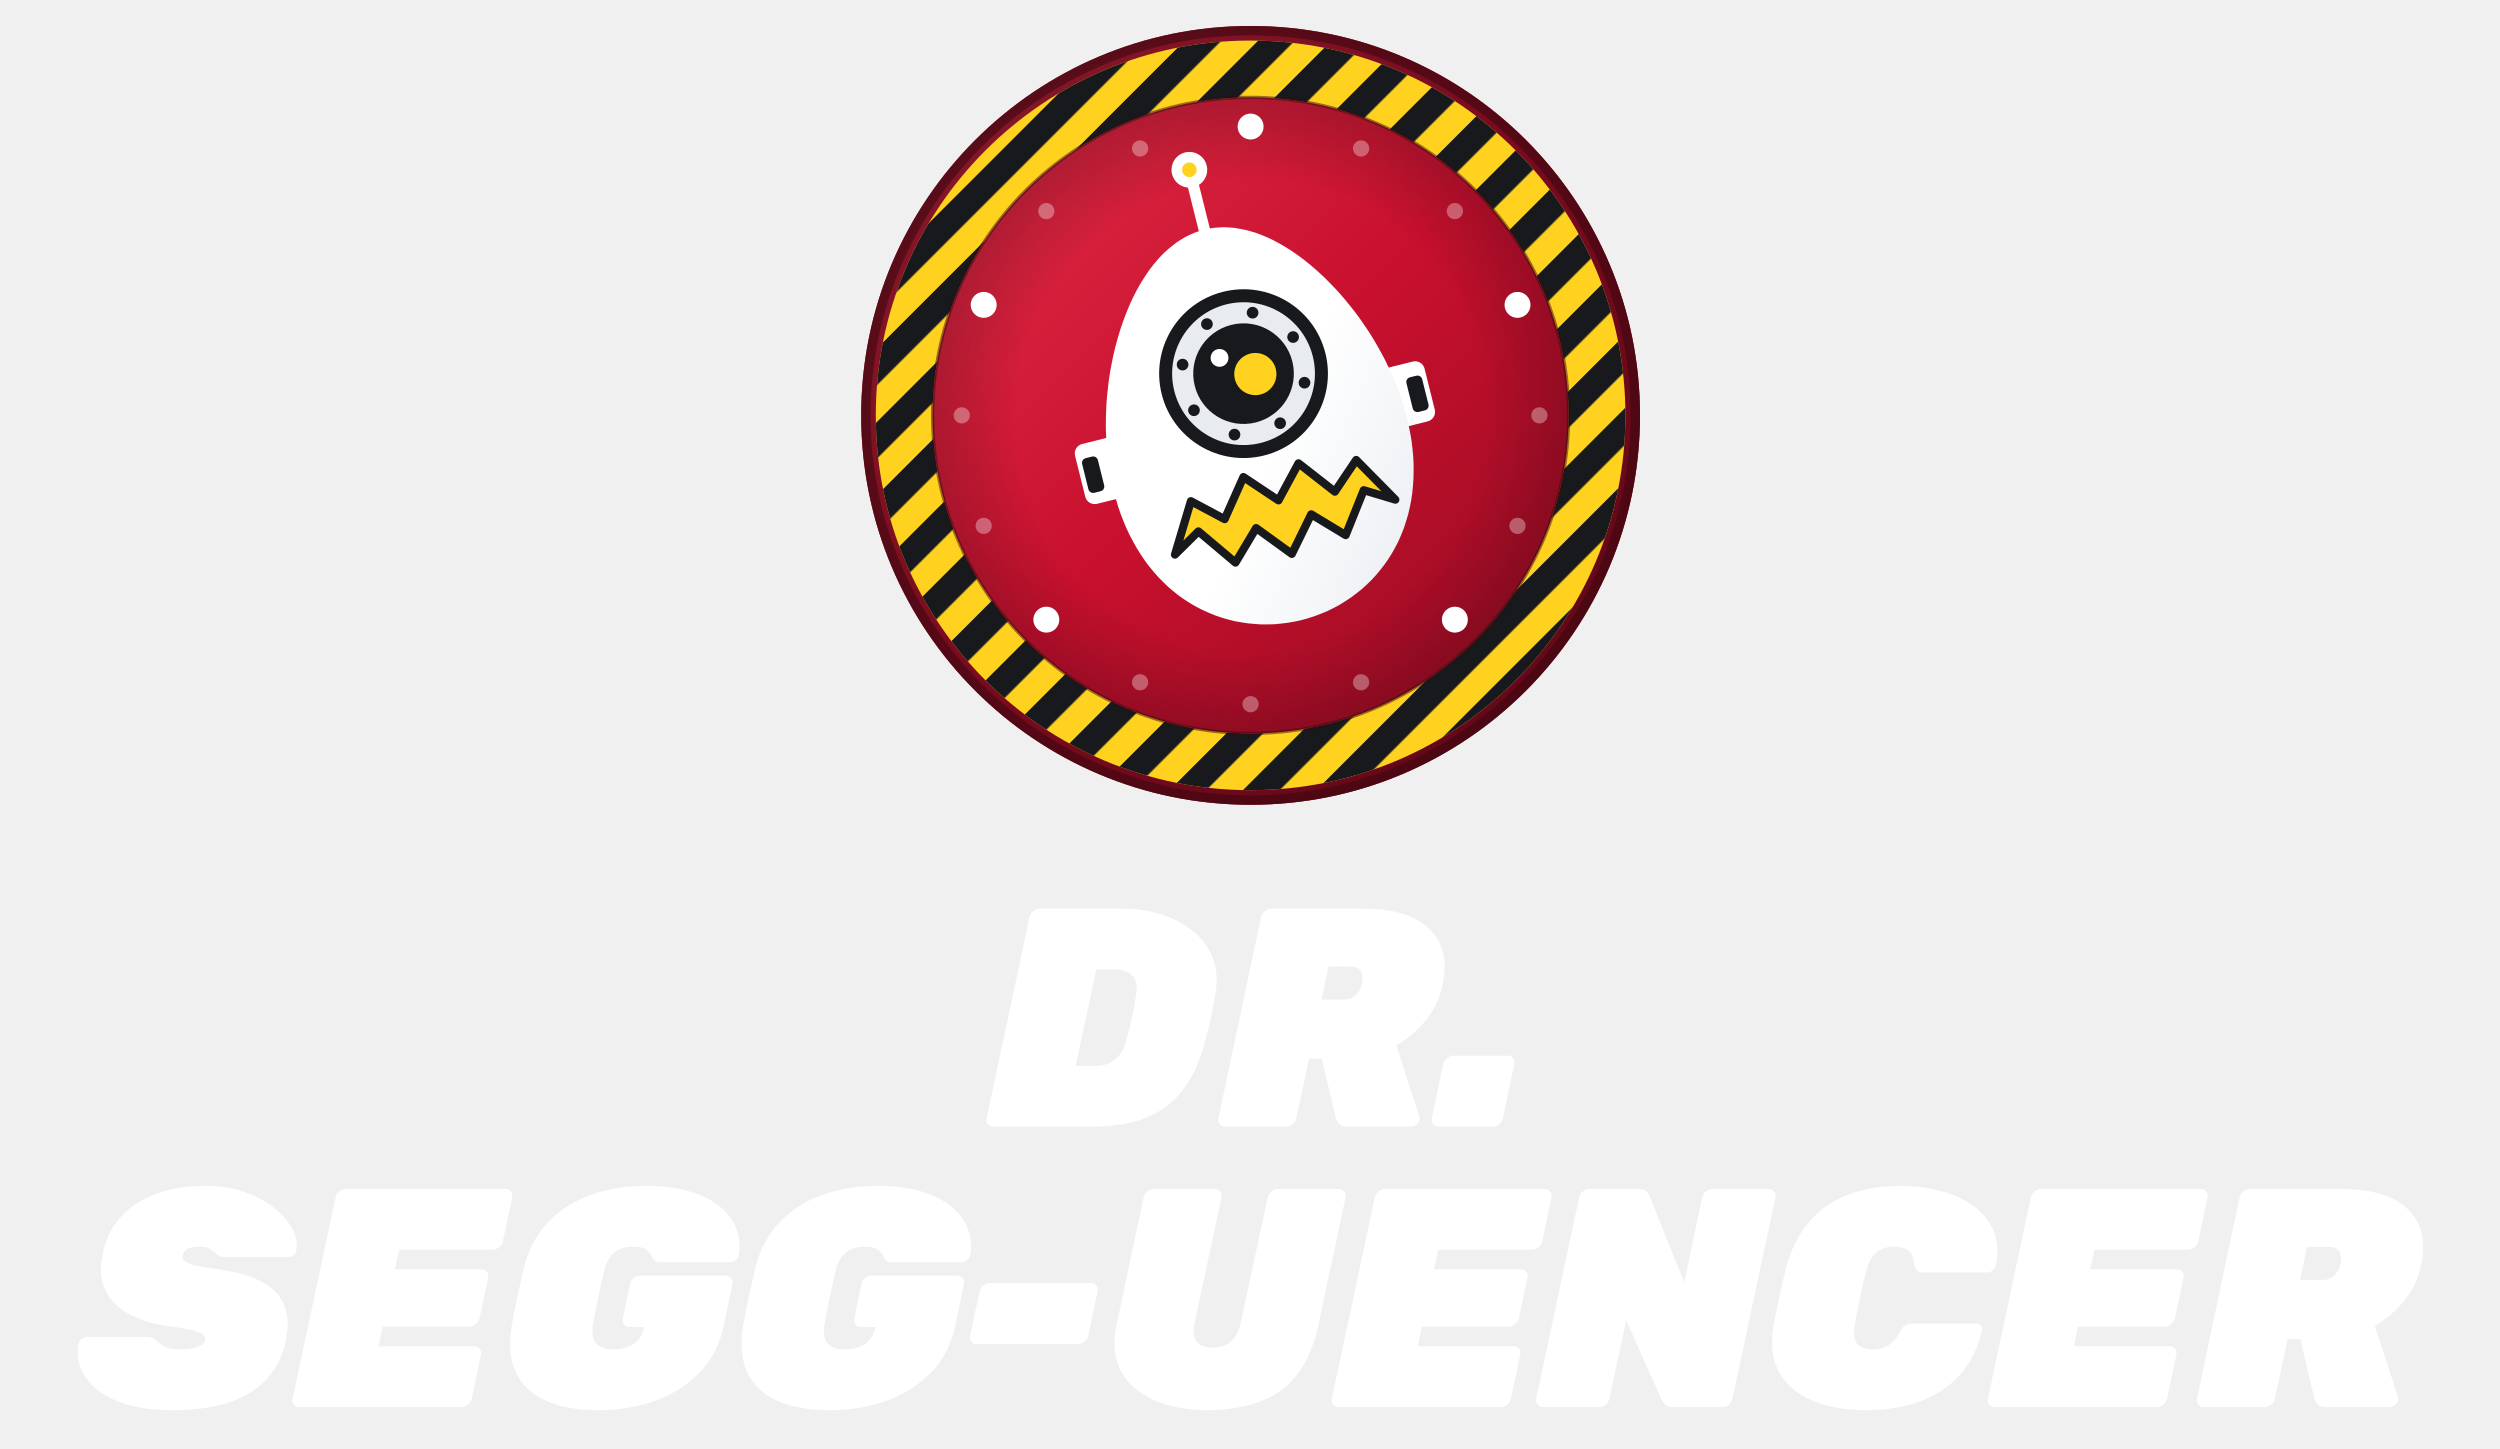
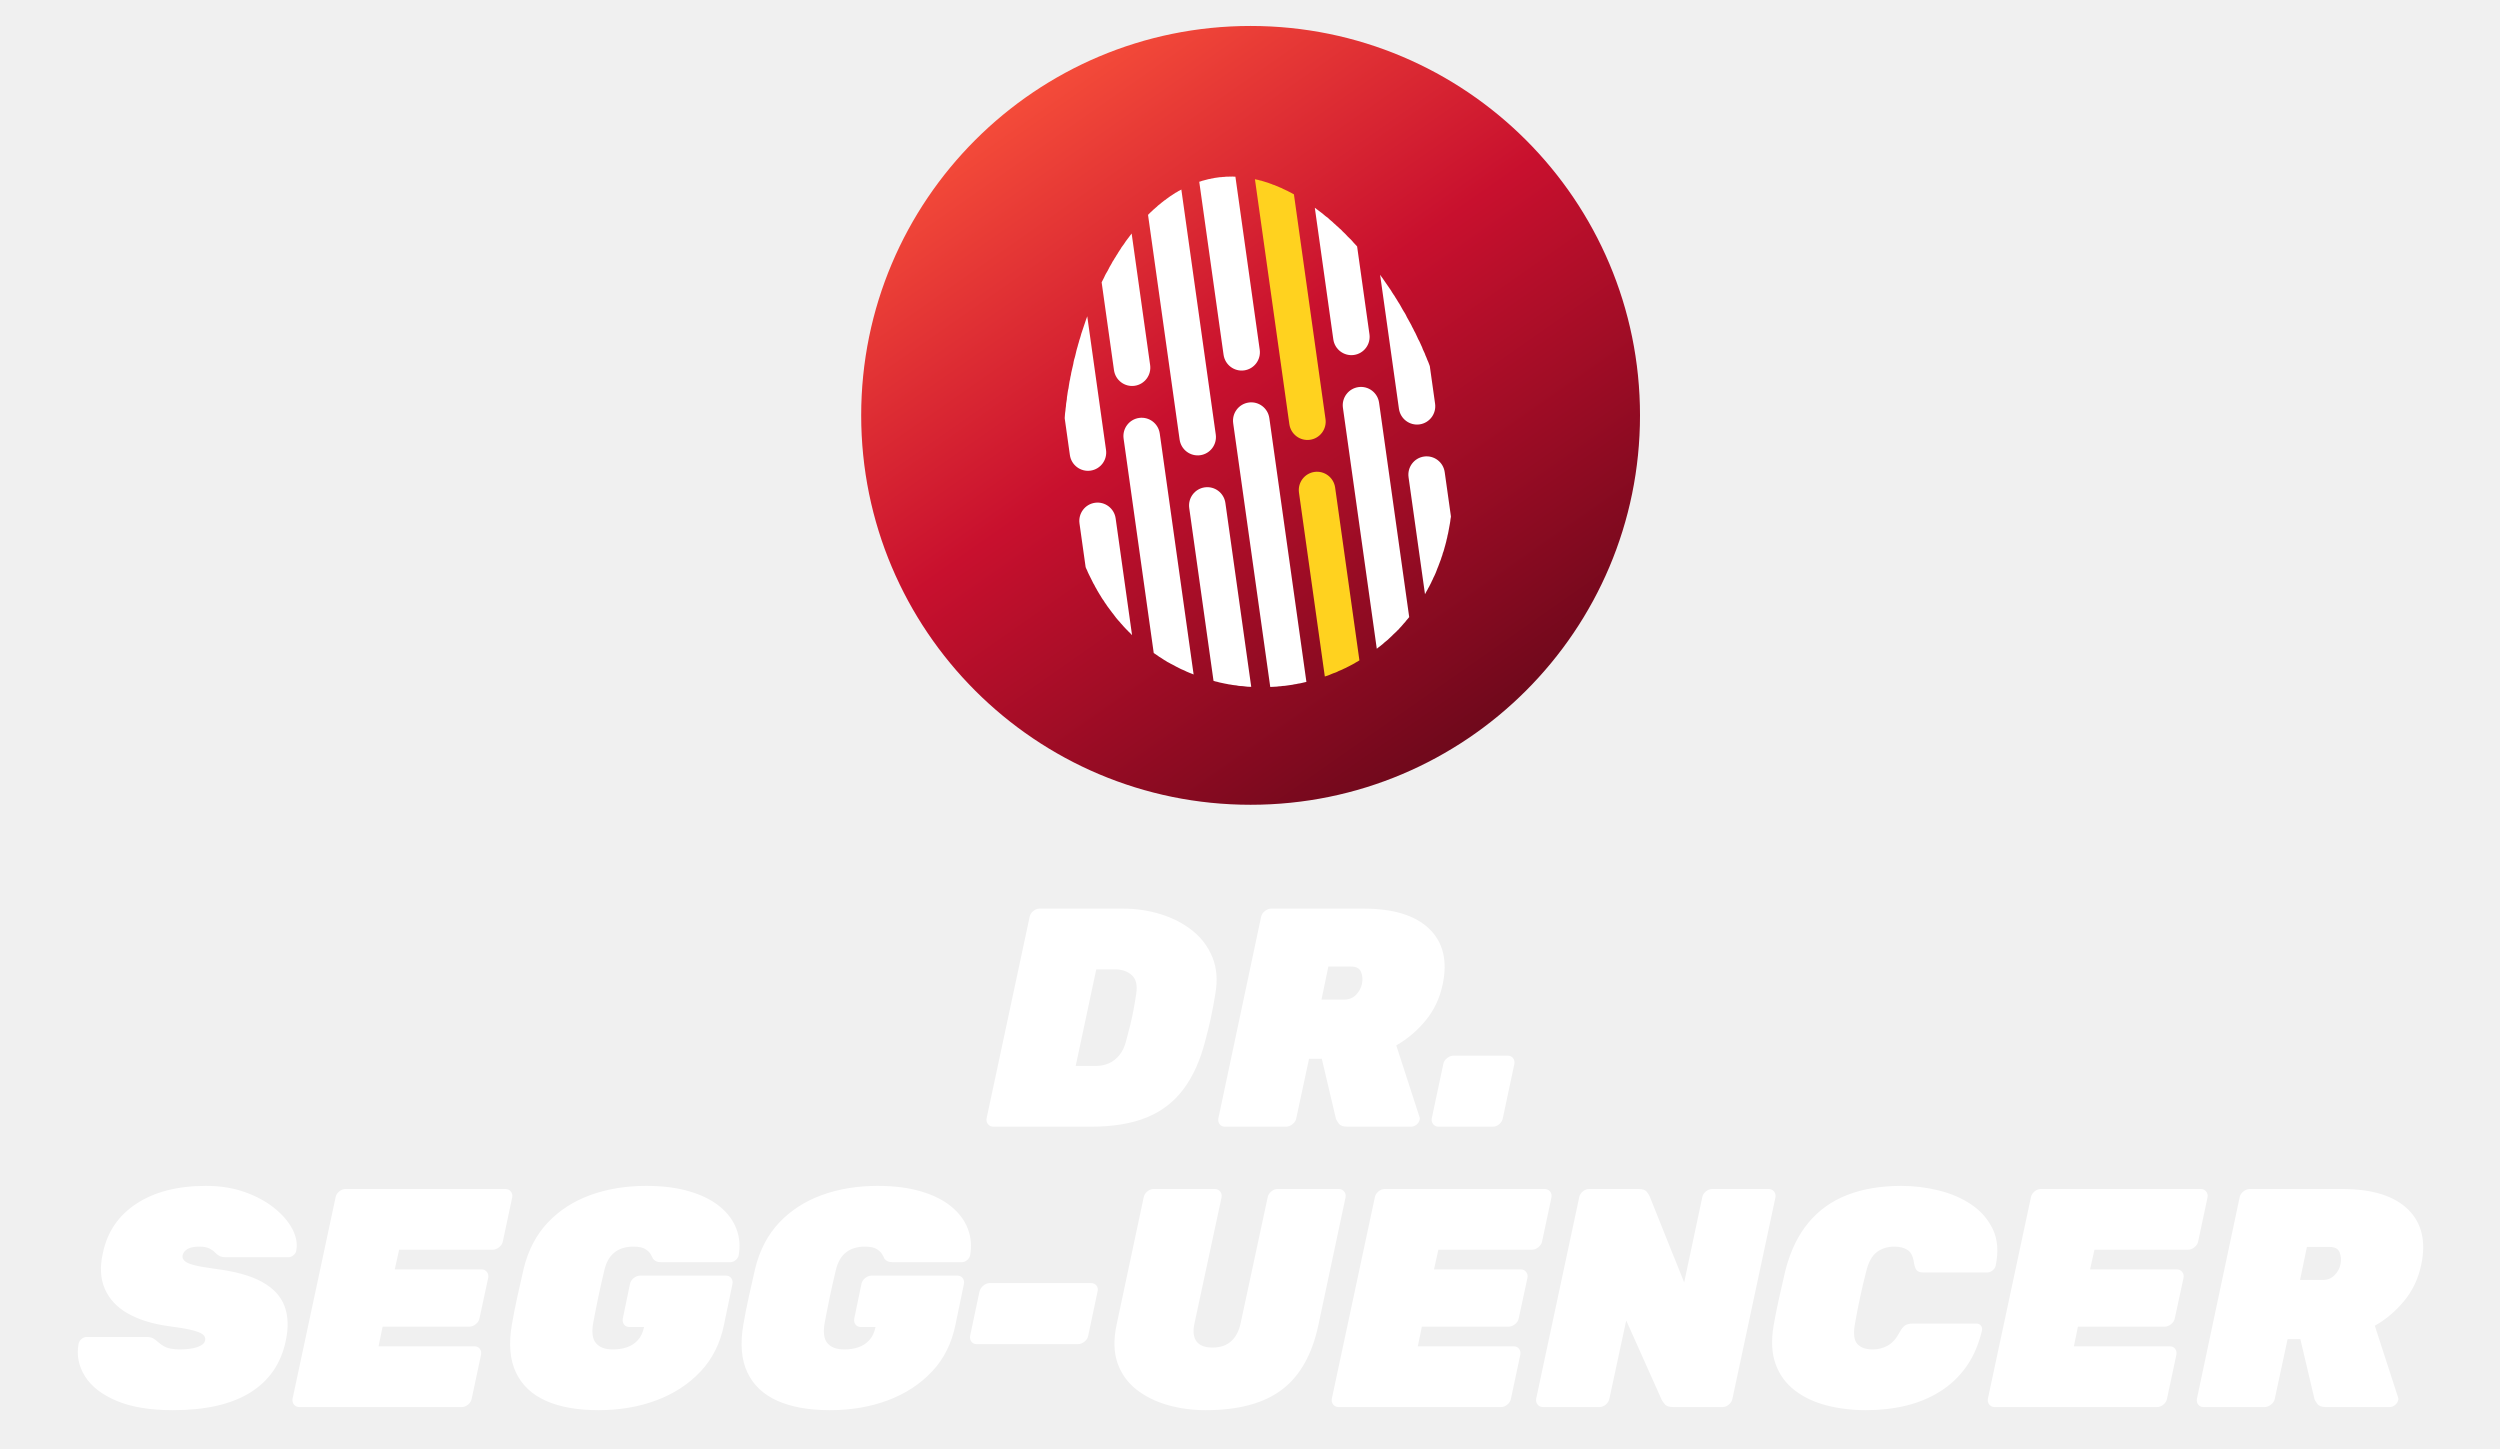
<svg xmlns="http://www.w3.org/2000/svg" viewBox="0 0 963 558" width="963" height="558">
-   <defs>
-     <linearGradient id="gsdark" x1="0" y1="0" x2="1" y2="1">
-       <stop offset="0" stop-color="#e8344d" />
-       <stop offset="0.5" stop-color="#c8102e" />
-       <stop offset="1" stop-color="#860a1e" />
-     </linearGradient>
-     <radialGradient id="vsdark" cx="0.5" cy="0.5" r="0.5">
-       <stop offset="0.6" stop-color="#3a0610" stop-opacity="0" />
-       <stop offset="0.86" stop-color="#3a0610" stop-opacity="0.32" />
-       <stop offset="1" stop-color="#3a0610" stop-opacity="0.62" />
-     </radialGradient>
-   </defs>
-   <circle cx="481.728" cy="160" r="150" fill="url(#gsdark)" />
-   <circle cx="481.728" cy="160" r="150" fill="url(#vsdark)" />
-   <circle cx="481.728" cy="160" r="148.2" fill="none" stroke="#3a0610" stroke-opacity="0.55" stroke-width="3.6" />
-   <clipPath id="cisdark">
-     <circle cx="256.0" cy="256.0" r="196.0" />
-   </clipPath>
  <g transform="translate(321.73 0.00) scale(0.625)">
-     <clipPath id="crsdark">
-       <path d="M25.0,256.0 a231.0,231.0 0 1 0 462.0,0 a231.0,231.0 0 1 0 -462.0,0Z M60.0,256.0 a196.0,196.0 0 1 0 392.0,0 a196.0,196.0 0 1 0 -392.0,0Z" clip-rule="evenodd" />
+     <defs>
+       <linearGradient id="gsdark" x1="0.15" y1="0" x2="0.85" y2="1">
+         <stop offset="0" stop-color="#ff5a3c" />
+         <stop offset="0.45" stop-color="#c8102e" />
+         <stop offset="1" stop-color="#5e0718" />
+       </linearGradient>
+     </defs>
+     <circle cx="256.0" cy="256.0" r="240" fill="url(#gsdark)" />
+     <clipPath id="cesdark">
+       <path d="M256.0,108.0 L256.9,108.0 L257.7,108.0 L258.6,108.1 L259.5,108.1 L260.3,108.2 L261.2,108.2 L262.1,108.3 L262.9,108.4 L263.8,108.5 L264.6,108.6 L265.5,108.7 L266.4,108.9 L267.2,109.0 L268.1,109.2 L269.0,109.4 L269.8,109.5 L270.7,109.7 L271.5,109.9 L272.4,110.2 L273.3,110.4 L274.1,110.6 L275.0,110.9 L275.8,111.2 L276.7,111.5 L277.6,111.7 L278.4,112.0 L279.3,112.4 L280.1,112.7 L281.0,113.0 L281.8,113.4 L282.7,113.7 L283.5,114.1 L284.4,114.5 L285.2,114.9 L286.1,115.3 L286.9,115.7 L287.8,116.2 L288.6,116.6 L289.4,117.1 L290.3,117.5 L291.1,118.0 L292.0,118.5 L292.8,119.0 L293.6,119.5 L294.5,120.0 L295.3,120.6 L296.1,121.1 L297.0,121.7 L297.8,122.2 L298.6,122.8 L299.5,123.4 L300.3,124.0 L301.1,124.6 L301.9,125.2 L302.8,125.9 L303.6,126.5 L304.4,127.1 L305.2,127.8 L306.0,128.5 L306.8,129.2 L307.6,129.9 L308.4,130.6 L309.2,131.3 L310.0,132.0 L310.8,132.7 L311.6,133.5 L312.4,134.2 L313.2,135.0 L314.0,135.8 L314.8,136.6 L315.6,137.4 L316.4,138.2 L317.2,139.0 L317.9,139.8 L318.7,140.7 L319.5,141.5 L320.3,142.3 L321.0,143.2 L321.8,144.1 L322.6,145.0 L323.3,145.9 L324.1,146.8 L324.8,147.7 L325.6,148.6 L326.3,149.5 L327.1,150.4 L327.8,151.4 L328.5,152.3 L329.3,153.3 L330.0,154.3 L330.7,155.3 L331.4,156.2 L332.2,157.2 L332.9,158.2 L333.6,159.3 L334.3,160.3 L335.0,161.3 L335.7,162.3 L336.4,163.4 L337.1,164.4 L337.8,165.5 L338.5,166.6 L339.1,167.6 L339.8,168.7 L340.5,169.8 L341.2,170.9 L341.8,172.0 L342.5,173.1 L343.1,174.2 L343.8,175.4 L344.4,176.5 L345.1,177.6 L345.7,178.8 L346.3,179.9 L347.0,181.1 L347.6,182.3 L348.2,183.4 L348.8,184.6 L349.4,185.8 L350.0,187.0 L350.6,188.2 L351.2,189.4 L351.8,190.6 L352.4,191.8 L352.9,193.0 L353.5,194.3 L354.1,195.5 L354.6,196.7 L355.2,198.0 L355.7,199.2 L356.3,200.5 L356.8,201.7 L357.3,203.0 L357.8,204.3 L358.3,205.5 L358.9,206.8 L359.4,208.1 L359.8,209.4 L360.3,210.7 L360.8,212.0 L361.3,213.3 L361.8,214.6 L362.2,215.9 L362.7,217.2 L363.1,218.5 L363.6,219.8 L364.0,221.1 L364.4,222.4 L364.8,223.8 L365.3,225.1 L365.7,226.4 L366.1,227.8 L366.5,229.1 L366.8,230.5 L367.2,231.8 L367.6,233.1 L367.9,234.5 L368.3,235.9 L368.6,237.2 L369.0,238.6 L369.3,239.9 L369.6,241.3 L369.9,242.6 L370.2,244.0 L370.5,245.4 L370.8,246.7 L371.1,248.1 L371.4,249.5 L371.7,250.9 L371.9,252.2 L372.2,253.6 L372.4,255.0 L372.6,256.4 L372.9,257.7 L373.1,259.1 L373.3,260.5 L373.5,261.9 L373.7,263.2 L373.8,264.6 L374.0,266.0 L374.2,267.4 L374.3,268.8 L374.5,270.1 L374.6,271.5 L374.7,272.9 L374.8,274.3 L374.9,275.6 L375.0,277.0 L375.1,278.4 L375.2,279.8 L375.3,281.1 L375.3,282.5 L375.4,283.9 L375.4,285.3 L375.4,286.6 L375.5,288.0 L375.5,289.4 L375.5,290.7 L375.5,292.1 L375.4,293.4 L375.4,294.8 L375.4,296.1 L375.3,297.5 L375.3,298.9 L375.2,300.2 L375.1,301.5 L375.0,302.9 L374.9,304.2 L374.8,305.6 L374.7,306.9 L374.6,308.2 L374.4,309.6 L374.3,310.9 L374.1,312.2 L374.0,313.5 L373.8,314.8 L373.6,316.1 L373.4,317.4 L373.2,318.7 L373.0,320.0 L372.7,321.3 L372.5,322.6 L372.2,323.9 L372.0,325.2 L371.7,326.5 L371.4,327.7 L371.1,329.0 L370.8,330.3 L370.5,331.5 L370.2,332.8 L369.8,334.0 L369.5,335.3 L369.1,336.5 L368.8,337.7 L368.4,339.0 L368.0,340.2 L367.6,341.4 L367.2,342.6 L366.8,343.8 L366.4,345.0 L365.9,346.2 L365.5,347.4 L365.0,348.6 L364.6,349.7 L364.1,350.9 L363.6,352.1 L363.1,353.2 L362.6,354.4 L362.1,355.5 L361.5,356.6 L361.0,357.8 L360.4,358.9 L359.9,360.0 L359.3,361.1 L358.7,362.2 L358.1,363.3 L357.5,364.4 L356.9,365.4 L356.3,366.5 L355.7,367.6 L355.1,368.6 L354.4,369.7 L353.7,370.7 L353.1,371.7 L352.4,372.7 L351.7,373.8 L351.0,374.8 L350.3,375.8 L349.6,376.7 L348.9,377.7 L348.1,378.7 L347.4,379.7 L346.7,380.6 L345.9,381.6 L345.1,382.5 L344.3,383.4 L343.6,384.3 L342.8,385.2 L342.0,386.1 L341.1,387.0 L340.3,387.9 L339.5,388.8 L338.7,389.7 L337.8,390.5 L337.0,391.3 L336.1,392.2 L335.2,393.0 L334.3,393.8 L333.4,394.6 L332.6,395.4 L331.6,396.2 L330.7,397.0 L329.8,397.8 L328.9,398.5 L328.0,399.3 L327.0,400.0 L326.1,400.7 L325.1,401.4 L324.1,402.1 L323.2,402.8 L322.2,403.5 L321.2,404.2 L320.2,404.9 L319.2,405.5 L318.2,406.1 L317.2,406.8 L316.2,407.4 L315.2,408.0 L314.1,408.6 L313.1,409.2 L312.1,409.8 L311.0,410.3 L310.0,410.9 L308.9,411.4 L307.8,412.0 L306.8,412.5 L305.7,413.0 L304.6,413.5 L303.5,414.0 L302.4,414.5 L301.3,414.9 L300.2,415.4 L299.1,415.8 L298.0,416.3 L296.9,416.7 L295.8,417.1 L294.7,417.5 L293.5,417.9 L292.4,418.3 L291.3,418.6 L290.1,419.0 L289.0,419.3 L287.8,419.6 L286.7,420.0 L285.5,420.3 L284.4,420.5 L283.2,420.8 L282.1,421.1 L280.9,421.4 L279.7,421.6 L278.5,421.8 L277.4,422.1 L276.2,422.3 L275.0,422.5 L273.8,422.6 L272.7,422.8 L271.5,423.0 L270.3,423.1 L269.1,423.3 L267.9,423.4 L266.7,423.5 L265.5,423.6 L264.4,423.7 L263.2,423.8 L262.0,423.8 L260.8,423.9 L259.6,423.9 L258.4,424.0 L257.2,424.0 L256.0,424.0 L254.8,424.0 L253.6,424.0 L252.4,423.9 L251.2,423.9 L250.0,423.8 L248.8,423.8 L247.6,423.7 L246.5,423.6 L245.3,423.5 L244.1,423.4 L242.9,423.3 L241.7,423.1 L240.5,423.0 L239.3,422.8 L238.2,422.6 L237.0,422.5 L235.8,422.3 L234.6,422.1 L233.5,421.8 L232.3,421.6 L231.1,421.4 L229.9,421.1 L228.8,420.8 L227.6,420.5 L226.5,420.3 L225.3,420.0 L224.2,419.6 L223.0,419.3 L221.9,419.0 L220.7,418.6 L219.6,418.3 L218.5,417.9 L217.3,417.5 L216.2,417.1 L215.1,416.7 L214.0,416.3 L212.9,415.8 L211.8,415.4 L210.7,414.9 L209.6,414.5 L208.5,414.0 L207.4,413.5 L206.3,413.0 L205.2,412.5 L204.2,412.0 L203.1,411.4 L202.0,410.9 L201.0,410.3 L199.9,409.8 L198.9,409.2 L197.9,408.6 L196.8,408.0 L195.8,407.4 L194.8,406.8 L193.8,406.1 L192.8,405.5 L191.8,404.9 L190.8,404.2 L189.8,403.5 L188.8,402.8 L187.9,402.1 L186.9,401.4 L185.9,400.7 L185.0,400.0 L184.0,399.3 L183.1,398.5 L182.2,397.8 L181.3,397.0 L180.4,396.2 L179.4,395.4 L178.6,394.6 L177.7,393.8 L176.8,393.0 L175.9,392.2 L175.0,391.3 L174.2,390.5 L173.3,389.7 L172.5,388.8 L171.7,387.9 L170.9,387.0 L170.0,386.1 L169.2,385.2 L168.4,384.3 L167.7,383.4 L166.9,382.5 L166.1,381.6 L165.3,380.6 L164.6,379.7 L163.9,378.7 L163.1,377.7 L162.4,376.7 L161.7,375.8 L161.0,374.8 L160.3,373.8 L159.6,372.7 L158.9,371.7 L158.3,370.7 L157.6,369.7 L156.9,368.6 L156.3,367.6 L155.7,366.5 L155.1,365.4 L154.5,364.4 L153.9,363.3 L153.3,362.2 L152.7,361.1 L152.1,360.0 L151.6,358.9 L151.0,357.8 L150.5,356.6 L149.9,355.5 L149.4,354.4 L148.9,353.2 L148.4,352.1 L147.9,350.9 L147.4,349.7 L147.0,348.6 L146.5,347.4 L146.1,346.2 L145.6,345.0 L145.2,343.8 L144.8,342.6 L144.4,341.4 L144.0,340.2 L143.6,339.0 L143.2,337.7 L142.9,336.5 L142.5,335.3 L142.2,334.0 L141.8,332.8 L141.5,331.5 L141.2,330.3 L140.9,329.0 L140.6,327.7 L140.3,326.5 L140.0,325.2 L139.8,323.9 L139.5,322.6 L139.3,321.3 L139.0,320.0 L138.8,318.7 L138.6,317.4 L138.4,316.1 L138.2,314.8 L138.0,313.5 L137.9,312.2 L137.7,310.9 L137.6,309.6 L137.4,308.2 L137.3,306.9 L137.2,305.6 L137.1,304.2 L137.0,302.9 L136.9,301.5 L136.8,300.2 L136.7,298.9 L136.7,297.5 L136.6,296.1 L136.6,294.8 L136.6,293.4 L136.5,292.1 L136.5,290.7 L136.5,289.4 L136.5,288.0 L136.6,286.6 L136.6,285.3 L136.6,283.9 L136.7,282.5 L136.7,281.1 L136.8,279.8 L136.9,278.4 L137.0,277.0 L137.1,275.6 L137.2,274.3 L137.3,272.9 L137.4,271.5 L137.5,270.1 L137.7,268.8 L137.8,267.4 L138.0,266.0 L138.2,264.6 L138.3,263.2 L138.5,261.9 L138.7,260.5 L138.9,259.1 L139.1,257.7 L139.4,256.4 L139.6,255.0 L139.8,253.6 L140.1,252.2 L140.3,250.9 L140.6,249.5 L140.9,248.1 L141.2,246.7 L141.5,245.4 L141.8,244.0 L142.1,242.6 L142.4,241.3 L142.7,239.9 L143.0,238.6 L143.4,237.2 L143.7,235.9 L144.1,234.5 L144.4,233.1 L144.8,231.8 L145.2,230.5 L145.5,229.1 L145.9,227.8 L146.3,226.4 L146.7,225.1 L147.2,223.8 L147.6,222.4 L148.0,221.1 L148.4,219.8 L148.9,218.5 L149.3,217.2 L149.8,215.9 L150.2,214.6 L150.7,213.3 L151.2,212.0 L151.7,210.7 L152.2,209.4 L152.6,208.1 L153.1,206.8 L153.7,205.5 L154.2,204.3 L154.7,203.0 L155.2,201.7 L155.7,200.5 L156.3,199.2 L156.8,198.0 L157.4,196.7 L157.9,195.5 L158.5,194.3 L159.1,193.0 L159.6,191.8 L160.2,190.6 L160.8,189.4 L161.4,188.2 L162.0,187.0 L162.6,185.8 L163.2,184.6 L163.8,183.4 L164.4,182.3 L165.0,181.1 L165.7,179.9 L166.3,178.8 L166.9,177.6 L167.6,176.5 L168.2,175.4 L168.9,174.2 L169.5,173.1 L170.2,172.0 L170.8,170.9 L171.5,169.8 L172.2,168.7 L172.9,167.6 L173.5,166.6 L174.2,165.5 L174.9,164.4 L175.6,163.4 L176.3,162.3 L177.0,161.3 L177.7,160.3 L178.4,159.3 L179.1,158.2 L179.8,157.2 L180.6,156.2 L181.3,155.3 L182.0,154.3 L182.7,153.3 L183.5,152.3 L184.2,151.4 L184.9,150.4 L185.7,149.5 L186.4,148.6 L187.2,147.7 L187.9,146.8 L188.7,145.9 L189.4,145.0 L190.2,144.1 L191.0,143.2 L191.7,142.3 L192.5,141.5 L193.3,140.7 L194.1,139.8 L194.8,139.0 L195.6,138.2 L196.4,137.4 L197.2,136.6 L198.0,135.8 L198.8,135.0 L199.6,134.2 L200.4,133.5 L201.2,132.7 L202.0,132.0 L202.8,131.3 L203.6,130.6 L204.4,129.9 L205.2,129.2 L206.0,128.5 L206.8,127.8 L207.6,127.1 L208.4,126.5 L209.2,125.9 L210.1,125.2 L210.9,124.6 L211.7,124.0 L212.5,123.4 L213.4,122.8 L214.2,122.2 L215.0,121.7 L215.9,121.1 L216.7,120.6 L217.5,120.0 L218.4,119.5 L219.2,119.0 L220.0,118.5 L220.9,118.0 L221.7,117.5 L222.6,117.1 L223.4,116.6 L224.2,116.2 L225.1,115.7 L225.9,115.3 L226.8,114.9 L227.6,114.5 L228.5,114.1 L229.3,113.7 L230.2,113.4 L231.0,113.0 L231.9,112.7 L232.7,112.4 L233.6,112.0 L234.4,111.7 L235.3,111.5 L236.2,111.2 L237.0,110.9 L237.9,110.6 L238.7,110.4 L239.6,110.2 L240.5,109.9 L241.3,109.7 L242.2,109.5 L243.0,109.4 L243.9,109.2 L244.8,109.0 L245.6,108.9 L246.5,108.7 L247.4,108.6 L248.2,108.5 L249.1,108.4 L249.9,108.3 L250.8,108.2 L251.7,108.2 L252.5,108.1 L253.4,108.1 L254.3,108.0 L255.1,108.0Z" />
    </clipPath>
-     <defs>
-       <pattern id="hzsdark" patternUnits="userSpaceOnUse" width="32.0" height="32.0" patternTransform="rotate(45 256.0 256.0)">
-         <rect width="16.0" height="32.0" fill="#17191d" />
-       </pattern>
-     </defs>
-     <path d="M25.0,256.0 a231.0,231.0 0 1 0 462.0,0 a231.0,231.0 0 1 0 -462.0,0Z M60.0,256.0 a196.0,196.0 0 1 0 392.0,0 a196.0,196.0 0 1 0 -392.0,0Z" fill-rule="evenodd" fill="#ffd21f" />
-     <rect x="0" y="0" width="512" height="512" fill="url(#hzsdark)" clip-path="url(#crsdark)" />
-     <circle cx="256.0" cy="256.0" r="196.0" fill="none" stroke="#3a0610" stroke-opacity="0.5" stroke-width="2" />
-     <g clip-path="url(#cisdark)">
-       <defs>
-         <linearGradient id="shsdark" x1="0" y1="0" x2="1" y2="1">
-           <stop offset="0" stop-color="#fff" />
-           <stop offset="0.55" stop-color="#fff" />
-           <stop offset="1" stop-color="#e8ecf1" />
-         </linearGradient>
-       </defs>
-       <circle cx="256.0" cy="78.0" r="8.0" fill="#fff" />
-       <circle cx="324.1" cy="91.5" r="5.0" fill="#ffffff55" />
-       <circle cx="381.9" cy="130.1" r="5.0" fill="#ffffff55" />
-       <circle cx="420.5" cy="187.9" r="8.0" fill="#fff" />
-       <circle cx="434.0" cy="256.0" r="5.0" fill="#ffffff55" />
-       <circle cx="420.5" cy="324.1" r="5.0" fill="#ffffff55" />
-       <circle cx="381.9" cy="381.9" r="8.0" fill="#fff" />
-       <circle cx="324.1" cy="420.5" r="5.0" fill="#ffffff55" />
-       <circle cx="256.0" cy="434.0" r="5.0" fill="#ffffff55" />
-       <circle cx="187.9" cy="420.5" r="5.0" fill="#ffffff55" />
-       <circle cx="130.1" cy="381.9" r="8.0" fill="#fff" />
-       <circle cx="91.5" cy="324.1" r="5.0" fill="#ffffff55" />
-       <circle cx="78.0" cy="256.0" r="5.0" fill="#ffffff55" />
-       <circle cx="91.5" cy="187.9" r="8.0" fill="#fff" />
-       <circle cx="130.1" cy="130.1" r="5.0" fill="#ffffff55" />
-       <circle cx="187.9" cy="91.5" r="5.0" fill="#ffffff55" />
-       <g transform="rotate(-14 256.0 256.0)">
-         <rect x="252.5" y="104.0" width="7" height="40" rx="3.5" fill="#fff" />
-         <circle cx="256.0" cy="100.0" r="11" fill="#fff" />
-         <circle cx="256.0" cy="100.0" r="4.5" fill="#ffd21f" />
-         <rect x="145.0" y="248.0" width="34" height="38" rx="6" fill="#fff" />
-         <rect x="148.0" y="257.0" width="10" height="22" rx="3" fill="#17191d" />
-         <rect x="333.0" y="248.0" width="34" height="38" rx="6" fill="#fff" />
-         <rect x="354.0" y="257.0" width="10" height="22" rx="3" fill="#17191d" />
-         <path d="M256.0,138.0 L259.0,138.1 L262.1,138.4 L265.1,138.9 L268.1,139.5 L271.1,140.4 L274.1,141.4 L277.1,142.7 L280.1,144.1 L283.1,145.7 L286.0,147.4 L288.9,149.4 L291.8,151.5 L294.7,153.8 L297.5,156.3 L300.3,158.9 L303.1,161.7 L305.8,164.6 L308.5,167.7 L311.1,170.9 L313.7,174.3 L316.2,177.8 L318.7,181.5 L321.1,185.2 L323.4,189.1 L325.7,193.1 L327.9,197.2 L330.0,201.4 L332.0,205.7 L334.0,210.1 L335.8,214.5 L337.5,219.1 L339.2,223.7 L340.7,228.3 L342.1,233.1 L343.4,237.8 L344.6,242.6 L345.6,247.4 L346.6,252.3 L347.4,257.1 L348.0,262.0 L348.5,266.9 L348.9,271.7 L349.1,276.6 L349.1,281.4 L349.0,286.2 L348.8,290.9 L348.4,295.7 L347.8,300.3 L347.1,304.9 L346.2,309.5 L345.1,313.9 L343.9,318.3 L342.5,322.6 L341.0,326.8 L339.3,330.9 L337.4,334.9 L335.4,338.8 L333.2,342.5 L330.9,346.2 L328.4,349.7 L325.8,353.1 L323.0,356.3 L320.1,359.4 L317.1,362.3 L313.9,365.1 L310.6,367.7 L307.2,370.2 L303.7,372.5 L300.1,374.6 L296.4,376.6 L292.6,378.3 L288.8,379.9 L284.8,381.3 L280.8,382.6 L276.8,383.6 L272.7,384.5 L268.5,385.1 L264.4,385.6 L260.2,385.9 L256.0,386.0 L251.8,385.9 L247.6,385.6 L243.5,385.1 L239.3,384.5 L235.2,383.6 L231.2,382.6 L227.2,381.3 L223.2,379.9 L219.4,378.3 L215.6,376.6 L211.9,374.6 L208.3,372.5 L204.8,370.2 L201.4,367.7 L198.1,365.1 L194.9,362.3 L191.9,359.4 L189.0,356.3 L186.2,353.1 L183.6,349.7 L181.1,346.2 L178.8,342.5 L176.6,338.8 L174.6,334.9 L172.7,330.9 L171.0,326.8 L169.5,322.6 L168.1,318.3 L166.9,313.9 L165.8,309.5 L164.9,304.9 L164.2,300.3 L163.6,295.7 L163.2,290.9 L163.0,286.2 L162.9,281.4 L162.9,276.6 L163.1,271.7 L163.5,266.9 L164.0,262.0 L164.6,257.1 L165.4,252.3 L166.4,247.4 L167.4,242.6 L168.6,237.8 L169.9,233.1 L171.3,228.3 L172.8,223.7 L174.5,219.1 L176.2,214.5 L178.0,210.1 L180.0,205.7 L182.0,201.4 L184.1,197.2 L186.3,193.1 L188.6,189.1 L190.9,185.2 L193.3,181.5 L195.8,177.8 L198.3,174.3 L200.9,170.9 L203.5,167.7 L206.2,164.6 L208.9,161.7 L211.7,158.9 L214.5,156.3 L217.3,153.8 L220.2,151.5 L223.1,149.4 L226.0,147.4 L228.9,145.7 L231.9,144.1 L234.9,142.7 L237.9,141.4 L240.9,140.4 L243.9,139.5 L246.9,138.9 L249.9,138.4 L253.0,138.1Z" fill="url(#shsdark)" />
-         <circle cx="258.0" cy="230.0" r="52" fill="#17191d" />
-         <circle cx="258.0" cy="230.0" r="44" fill="#e8ecf1" />
-         <circle cx="293.1" cy="244.5" r="3.6" fill="#17191d" />
-         <circle cx="272.5" cy="265.1" r="3.6" fill="#17191d" />
-         <circle cx="243.5" cy="265.1" r="3.6" fill="#17191d" />
-         <circle cx="222.9" cy="244.5" r="3.6" fill="#17191d" />
-         <circle cx="222.9" cy="215.5" r="3.6" fill="#17191d" />
-         <circle cx="243.5" cy="194.9" r="3.6" fill="#17191d" />
-         <circle cx="272.5" cy="194.9" r="3.6" fill="#17191d" />
-         <circle cx="293.1" cy="215.5" r="3.6" fill="#17191d" />
-         <circle cx="258.0" cy="230.0" r="31" fill="#17191d" />
-         <circle cx="265.0" cy="232.0" r="13" fill="#ffd21f" />
-         <circle cx="246.0" cy="217.0" r="5.5" fill="#fff" />
-         <path d="M190.0,328.0 L207.5,298.4 L225.0,314.2 L242.5,291.8 L260.0,311.0 L277.5,291.8 L295.0,314.2 L312.5,298.4 L330.0,328.0 L330.0,328.0 L312.5,317.6 L295.0,341.8 L277.5,324.2 L260.0,345.0 L242.5,324.2 L225.0,341.8 L207.5,317.6 L190.0,328.0Z" fill="#ffd21f" stroke="#17191d" stroke-width="5" stroke-linejoin="round" />
+     <g transform="rotate(-8 256.0 256.0)">
+       <g clip-path="url(#cesdark)">
+         <rect x="142.3" y="145.7" width="22.5" height="130.3" rx="11.3" fill="#fff" />
+         <rect x="142.3" y="296.0" width="22.5" height="126.8" rx="11.3" fill="#fff" />
+         <rect x="176.5" y="87.0" width="22.5" height="141.0" rx="11.3" fill="#fff" />
+         <rect x="176.5" y="248.0" width="22.5" height="214.1" rx="11.3" fill="#fff" />
+         <rect x="210.6" y="57.4" width="22.5" height="218.6" rx="11.3" fill="#fff" />
+         <rect x="210.6" y="296.0" width="22.5" height="183.0" rx="11.3" fill="#fff" />
+         <rect x="244.7" y="48.0" width="22.5" height="180.0" rx="11.3" fill="#fff" />
+         <rect x="244.7" y="248.0" width="22.5" height="236.0" rx="11.3" fill="#fff" />
+         <rect x="278.9" y="57.4" width="22.5" height="218.6" rx="11.3" fill="#ffd21f" />
+         <rect x="278.9" y="296.0" width="22.5" height="183.0" rx="11.3" fill="#ffd21f" />
+         <rect x="313.0" y="87.0" width="22.5" height="141.0" rx="11.3" fill="#fff" />
+         <rect x="313.0" y="248.0" width="22.5" height="214.1" rx="11.3" fill="#fff" />
+         <rect x="347.1" y="145.7" width="22.5" height="130.3" rx="11.3" fill="#fff" />
+         <rect x="347.1" y="296.0" width="22.5" height="126.8" rx="11.3" fill="#fff" />
      </g>
    </g>
  </g>
  <path transform="translate(380.4,434.0)" d="M2.28 0.0Q0.96 0.0 0.18 -0.96Q-0.6 -1.92 -0.36 -3.24L16.2 -80.76Q16.44 -82.08 17.58 -83.04Q18.72 -84.0 20.04 -84.0H52.2Q59.76 -84.0 66.72 -81.84Q73.68 -79.68 78.9 -75.54Q84.12 -71.4 86.64 -65.22Q89.16 -59.04 87.72 -51.0Q86.88 -45.84 86.04 -41.94Q85.2 -38.04 83.88 -33.12Q81.0 -21.84 75.48 -14.46Q69.96 -7.08 61.26 -3.54Q52.56 0.0 39.84 0.0ZM33.96 -23.4H41.76Q44.4 -23.4 46.74 -24.42Q49.08 -25.44 50.82 -27.6Q52.56 -29.76 53.4 -33.12Q54.36 -36.6 55.02 -39.36Q55.68 -42.12 56.22 -44.94Q56.76 -47.76 57.24 -51.0Q58.08 -56.04 55.62 -58.32Q53.16 -60.6 49.08 -60.6H41.88ZM91.44 0.0Q90.12 0.0 89.4 -0.96Q88.68 -1.92 88.92 -3.24L105.36 -80.76Q105.6 -82.08 106.8 -83.04Q108 -84.0 109.32 -84.0H144.84Q162.12 -84.0 170.16 -76.2Q178.2 -68.4 175.32 -54.84Q173.64 -46.8 168.72 -40.86Q163.8 -34.92 157.44 -31.32L166.32 -3.96Q166.44 -3.6 166.5 -3.36Q166.56 -3.12 166.44 -2.64Q166.2 -1.56 165.24 -0.78Q164.28 0.0 163.2 0.0H138.6Q136.2 0.0 135.3 -1.2Q134.4 -2.4 134.16 -3.24L128.76 -26.16H123.84L118.92 -3.24Q118.68 -1.92 117.48 -0.96Q116.28 0.0 114.96 0.0ZM128.64 -48.96H137.4Q140.16 -48.96 141.96 -50.82Q143.76 -52.68 144.24 -55.08Q144.72 -57.48 143.88 -59.58Q143.04 -61.68 140.04 -61.68H131.28ZM173.76 0.0Q172.44 0.0 171.66 -0.96Q170.88 -1.92 171.12 -3.24L175.56 -24.12Q175.8 -25.44 177.0 -26.4Q178.2 -27.36 179.52 -27.36H200.4Q201.72 -27.36 202.44 -26.4Q203.16 -25.44 202.92 -24.12L198.48 -3.24Q198.24 -1.92 197.1 -0.96Q195.96 0.0 194.64 0.0Z" fill="#fff" />
  <path transform="translate(30.5,542.0)" d="M36.12 1.2Q22.92 1.2 14.4 -2.4Q5.88 -6.0 2.22 -11.88Q-1.44 -17.76 -0.24 -24.36Q0.0 -25.44 0.9 -26.22Q1.8 -27.0 2.88 -27.0H25.68Q27.6 -27.0 28.5 -26.46Q29.4 -25.92 30.48 -24.96Q31.44 -24.12 32.58 -23.46Q33.72 -22.8 35.28 -22.5Q36.84 -22.2 38.76 -22.2Q42.84 -22.2 45.48 -23.1Q48.12 -24.0 48.48 -25.56Q48.84 -27.0 47.64 -27.96Q46.44 -28.92 43.2 -29.7Q39.96 -30.48 34.2 -31.2Q24.96 -32.52 18.72 -36.06Q12.48 -39.6 9.9 -45.48Q7.32 -51.36 9.12 -59.28Q11.64 -71.52 22.08 -78.36Q32.52 -85.2 48.84 -85.2Q57.0 -85.2 63.66 -82.86Q70.32 -80.52 75.06 -76.74Q79.8 -72.96 82.08 -68.64Q84.36 -64.32 83.64 -60.36Q83.52 -59.28 82.56 -58.5Q81.6 -57.72 80.64 -57.72H56.64Q54.96 -57.72 54.06 -58.2Q53.16 -58.68 52.2 -59.64Q51.72 -60.24 50.28 -61.02Q48.84 -61.8 46.32 -61.8Q43.32 -61.8 41.76 -60.9Q40.2 -60.0 39.84 -58.44Q39.6 -57.36 40.5 -56.4Q41.4 -55.44 44.1 -54.72Q46.8 -54.0 52.08 -53.28Q63.84 -51.84 70.38 -48.24Q76.92 -44.64 79.08 -38.94Q81.24 -33.24 79.56 -25.44Q76.8 -12.36 65.88 -5.58Q54.96 1.2 36.12 1.2ZM84.84 0.0Q83.52 0.0 82.74 -0.96Q81.96 -1.92 82.2 -3.24L98.76 -80.76Q99 -82.08 100.14 -83.04Q101.28 -84.0 102.6 -84.0H164.16Q165.48 -84.0 166.26 -83.04Q167.04 -82.08 166.8 -80.76L163.2 -63.84Q162.96 -62.52 161.76 -61.56Q160.56 -60.6 159.24 -60.6H123.24L121.56 -53.04H154.92Q156.24 -53.04 157.02 -52.08Q157.8 -51.12 157.56 -49.8L154.2 -34.2Q153.96 -32.88 152.76 -31.92Q151.56 -30.96 150.24 -30.96H116.88L115.32 -23.4H152.28Q153.6 -23.4 154.32 -22.44Q155.04 -21.48 154.8 -20.16L151.2 -3.24Q150.96 -1.92 149.82 -0.96Q148.68 0.0 147.36 0.0ZM200.04 1.2Q187.92 1.2 179.82 -2.4Q171.72 -6.0 168.24 -13.32Q164.76 -20.64 166.68 -31.8Q167.52 -36.72 168.78 -42.48Q170.04 -48.24 171.24 -53.4Q173.88 -64.08 180.54 -71.1Q187.2 -78.12 196.92 -81.66Q206.64 -85.2 218.4 -85.2Q227.88 -85.2 235.02 -83.1Q242.16 -81.0 246.72 -77.28Q251.28 -73.56 253.14 -68.7Q255 -63.84 254.04 -58.44Q253.8 -57.36 252.84 -56.58Q251.88 -55.8 250.8 -55.8H224.28Q222.96 -55.8 222.24 -56.16Q221.52 -56.52 221.04 -57.12Q220.8 -57.72 220.14 -58.86Q219.48 -60.0 217.98 -60.9Q216.48 -61.8 213.48 -61.8Q209.04 -61.8 206.22 -59.58Q203.4 -57.36 202.32 -52.8Q201.12 -47.88 200.04 -42.72Q198.96 -37.56 198 -32.4Q197.04 -27.0 199.08 -24.6Q201.12 -22.2 205.56 -22.2Q208.56 -22.2 211.02 -23.04Q213.48 -23.88 215.22 -25.8Q216.96 -27.72 217.56 -30.72V-30.84H211.92Q210.6 -30.84 209.88 -31.8Q209.16 -32.76 209.4 -34.08L212.16 -47.4Q212.4 -48.72 213.6 -49.68Q214.8 -50.64 216.12 -50.64H249.12Q250.44 -50.64 251.16 -49.68Q251.88 -48.72 251.64 -47.4L248.4 -31.8Q246.24 -21.0 239.34 -13.68Q232.44 -6.36 222.3 -2.58Q212.16 1.2 200.04 1.2ZM289.2 1.2Q277.08 1.2 268.98 -2.4Q260.88 -6.0 257.4 -13.32Q253.92 -20.64 255.84 -31.8Q256.68 -36.72 257.94 -42.48Q259.2 -48.24 260.4 -53.4Q263.04 -64.08 269.7 -71.1Q276.36 -78.12 286.08 -81.66Q295.8 -85.2 307.56 -85.2Q317.04 -85.2 324.18 -83.1Q331.32 -81.0 335.88 -77.28Q340.44 -73.56 342.3 -68.7Q344.16 -63.84 343.2 -58.44Q342.96 -57.36 342.0 -56.58Q341.04 -55.8 339.96 -55.8H313.44Q312.12 -55.8 311.4 -56.16Q310.68 -56.52 310.2 -57.12Q309.96 -57.72 309.3 -58.86Q308.64 -60.0 307.14 -60.9Q305.64 -61.8 302.64 -61.8Q298.2 -61.8 295.38 -59.58Q292.56 -57.36 291.48 -52.8Q290.28 -47.88 289.2 -42.72Q288.12 -37.56 287.16 -32.4Q286.2 -27.0 288.24 -24.6Q290.28 -22.2 294.72 -22.2Q297.72 -22.2 300.18 -23.04Q302.64 -23.88 304.38 -25.8Q306.12 -27.72 306.72 -30.72V-30.84H301.08Q299.76 -30.84 299.04 -31.8Q298.32 -32.76 298.56 -34.08L301.32 -47.4Q301.56 -48.72 302.76 -49.68Q303.96 -50.64 305.28 -50.64H338.28Q339.6 -50.64 340.32 -49.68Q341.04 -48.72 340.8 -47.4L337.56 -31.8Q335.4 -21.0 328.5 -13.68Q321.6 -6.36 311.46 -2.58Q301.32 1.2 289.2 1.2ZM345.72 -24.24Q344.4 -24.24 343.68 -25.2Q342.96 -26.16 343.2 -27.48L346.8 -44.52Q347.16 -45.84 348.3 -46.8Q349.44 -47.76 350.76 -47.76H389.76Q391.08 -47.76 391.86 -46.8Q392.64 -45.84 392.28 -44.52L388.68 -27.48Q388.44 -26.16 387.24 -25.2Q386.04 -24.24 384.72 -24.24ZM433.92 1.2Q426.24 1.2 419.28 -0.78Q412.32 -2.76 407.22 -6.78Q402.12 -10.8 399.96 -16.98Q397.8 -23.16 399.6 -31.68L410.04 -80.76Q410.28 -82.08 411.42 -83.04Q412.56 -84.0 413.88 -84.0H437.4Q438.72 -84.0 439.5 -83.04Q440.28 -82.08 440.04 -80.76L429.6 -32.16Q428.64 -27.72 430.38 -25.32Q432.12 -22.92 436.56 -22.92Q441 -22.92 443.7 -25.32Q446.4 -27.72 447.36 -32.16L457.8 -80.76Q458.04 -82.08 459.18 -83.04Q460.32 -84.0 461.64 -84.0H485.16Q486.48 -84.0 487.26 -83.04Q488.04 -82.08 487.8 -80.76L477.36 -31.68Q473.76 -14.64 463.32 -6.72Q452.88 1.2 433.92 1.2ZM485.16 0.0Q483.84 0.0 483.06 -0.96Q482.28 -1.92 482.52 -3.24L499.08 -80.76Q499.32 -82.08 500.46 -83.04Q501.6 -84.0 502.92 -84.0H564.48Q565.8 -84.0 566.58 -83.04Q567.36 -82.08 567.12 -80.76L563.52 -63.84Q563.28 -62.52 562.08 -61.56Q560.88 -60.6 559.56 -60.6H523.56L521.88 -53.04H555.24Q556.56 -53.04 557.34 -52.08Q558.12 -51.12 557.88 -49.8L554.52 -34.2Q554.28 -32.88 553.08 -31.92Q551.88 -30.96 550.56 -30.96H517.2L515.64 -23.4H552.6Q553.92 -23.4 554.64 -22.44Q555.36 -21.48 555.12 -20.16L551.52 -3.24Q551.28 -1.92 550.14 -0.96Q549.0 0.0 547.68 0.0ZM563.88 0.0Q562.56 0.0 561.78 -0.96Q561 -1.92 561.24 -3.24L577.8 -80.76Q578.04 -82.08 579.18 -83.04Q580.32 -84.0 581.64 -84.0H600.6Q603 -84.0 603.84 -82.92Q604.68 -81.84 604.92 -81.24L618.24 -48.0L625.2 -80.76Q625.44 -82.08 626.58 -83.04Q627.72 -84.0 629.04 -84.0H650.76Q652.08 -84.0 652.86 -83.04Q653.64 -82.08 653.4 -80.76L636.84 -3.24Q636.6 -1.92 635.46 -0.96Q634.32 0.0 633 0.0H614.04Q611.64 0.0 610.74 -1.14Q609.84 -2.28 609.6 -2.76L595.92 -33.36L589.44 -3.24Q589.2 -1.92 588.06 -0.96Q586.92 0.0 585.6 0.0ZM688.32 1.2Q680.16 1.2 673.02 -0.66Q665.88 -2.52 660.78 -6.48Q655.68 -10.44 653.46 -16.56Q651.24 -22.68 652.68 -31.32Q653.52 -36.24 654.78 -41.88Q656.04 -47.52 657.24 -52.68Q660.12 -63.84 666.12 -71.04Q672.12 -78.24 681.12 -81.72Q690.12 -85.2 701.88 -85.2Q709.08 -85.2 716.22 -83.46Q723.36 -81.72 728.88 -78.0Q734.4 -74.28 737.16 -68.46Q739.92 -62.64 738.24 -54.48Q738 -53.4 737.04 -52.62Q736.08 -51.84 735 -51.84H710.52Q708.6 -51.84 707.88 -52.62Q707.16 -53.4 706.8 -55.32Q706.32 -59.16 704.34 -60.48Q702.36 -61.8 699.24 -61.8Q695.28 -61.8 692.46 -59.7Q689.64 -57.6 688.32 -52.08Q685.8 -42.24 684 -31.92Q683.04 -26.4 684.96 -24.3Q686.88 -22.2 690.84 -22.2Q693.96 -22.2 696.6 -23.64Q699.24 -25.08 701.16 -28.68Q702.24 -30.72 703.32 -31.44Q704.4 -32.16 706.32 -32.16H730.8Q731.88 -32.16 732.54 -31.38Q733.2 -30.6 732.96 -29.52Q731.04 -21.36 726.9 -15.54Q722.76 -9.72 716.82 -6Q710.88 -2.28 703.68 -0.54Q696.48 1.2 688.32 1.2ZM737.88 0.0Q736.56 0.0 735.78 -0.96Q735 -1.92 735.24 -3.24L751.8 -80.76Q752.04 -82.08 753.18 -83.04Q754.32 -84.0 755.64 -84.0H817.2Q818.52 -84.0 819.3 -83.04Q820.08 -82.08 819.84 -80.76L816.24 -63.84Q816 -62.52 814.8 -61.56Q813.6 -60.6 812.28 -60.6H776.28L774.6 -53.04H807.96Q809.28 -53.04 810.06 -52.08Q810.84 -51.12 810.6 -49.8L807.24 -34.2Q807 -32.88 805.8 -31.92Q804.6 -30.96 803.28 -30.96H769.92L768.36 -23.4H805.32Q806.64 -23.4 807.36 -22.44Q808.08 -21.48 807.84 -20.16L804.24 -3.24Q804 -1.92 802.86 -0.96Q801.72 0.0 800.4 0.0ZM818.28 0.0Q816.96 0.0 816.24 -0.96Q815.52 -1.92 815.76 -3.24L832.2 -80.76Q832.44 -82.08 833.64 -83.04Q834.84 -84.0 836.16 -84.0H871.68Q888.96 -84.0 897.0 -76.2Q905.04 -68.4 902.16 -54.84Q900.48 -46.8 895.56 -40.86Q890.64 -34.92 884.28 -31.32L893.16 -3.96Q893.28 -3.6 893.34 -3.36Q893.4 -3.12 893.28 -2.64Q893.04 -1.56 892.08 -0.78Q891.12 0.0 890.04 0.0H865.44Q863.04 0.0 862.14 -1.2Q861.24 -2.4 861 -3.24L855.6 -26.16H850.68L845.76 -3.24Q845.52 -1.92 844.32 -0.96Q843.12 0.0 841.8 0.0ZM855.48 -48.96H864.24Q867 -48.96 868.8 -50.82Q870.6 -52.68 871.08 -55.08Q871.56 -57.48 870.72 -59.58Q869.88 -61.68 866.88 -61.68H858.12Z" fill="#fff" />
</svg>
